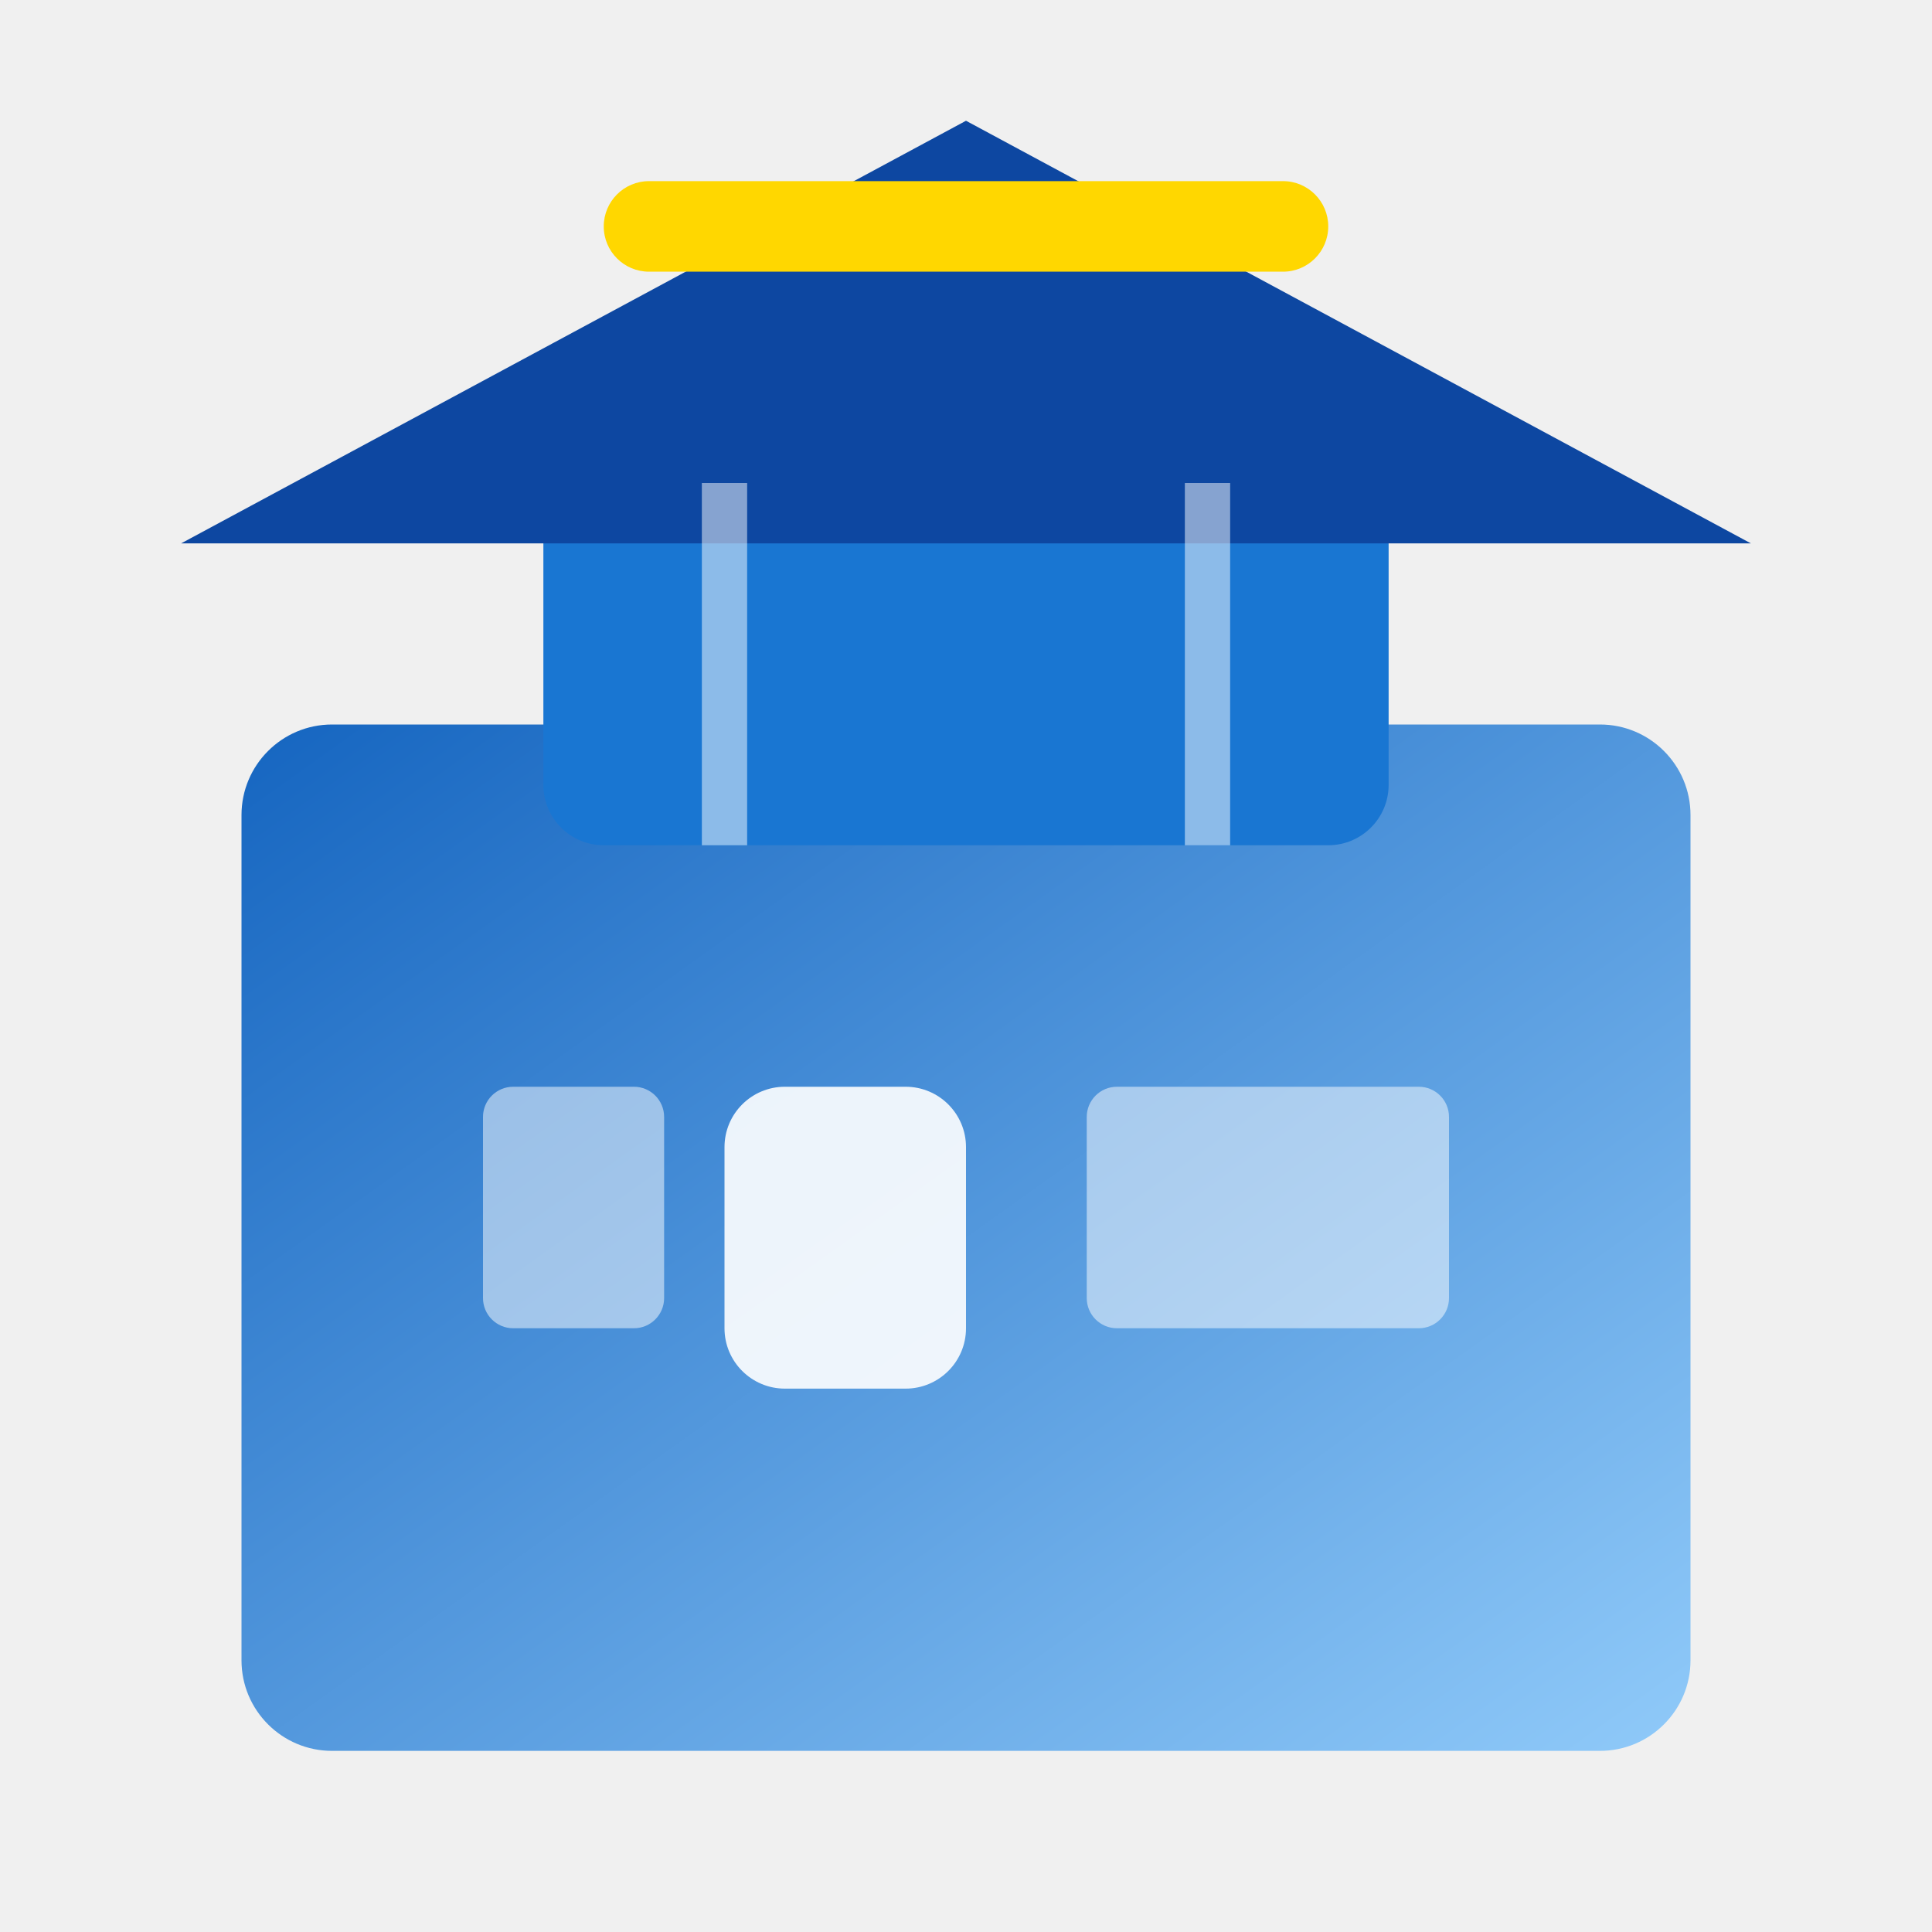
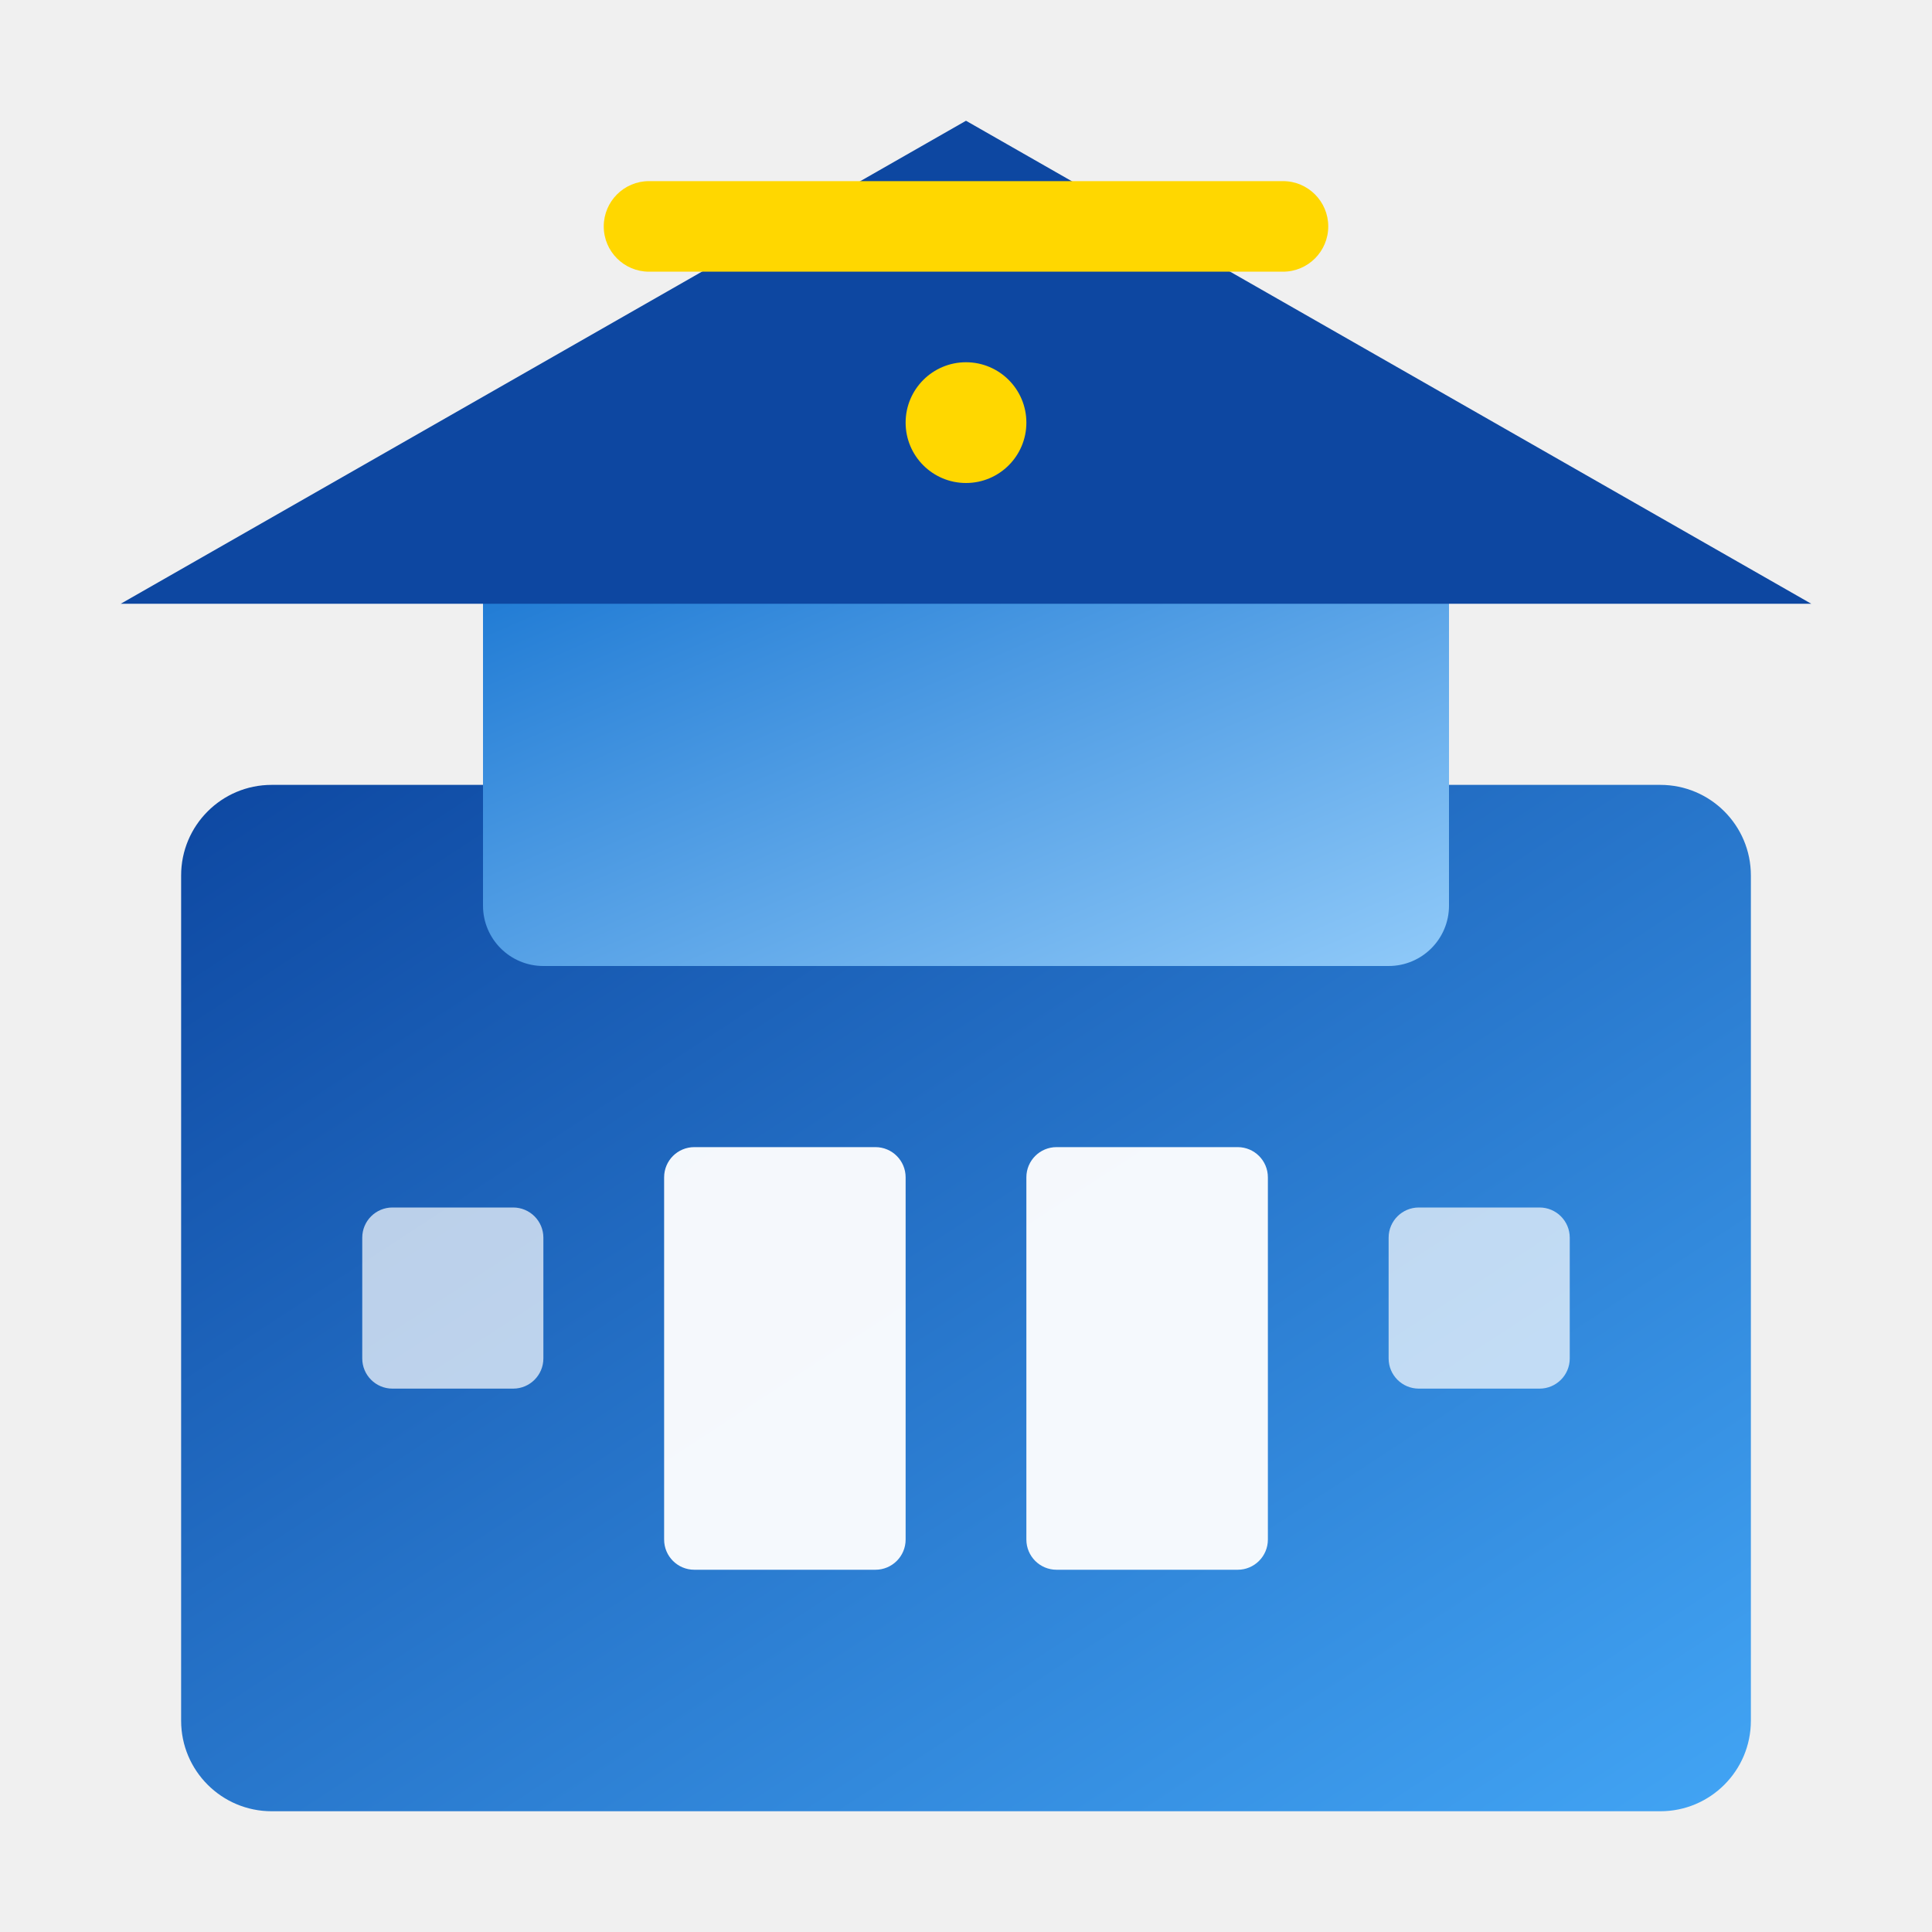
<svg xmlns="http://www.w3.org/2000/svg" viewBox="0 0 64 64">
  <defs>
    <linearGradient id="s1" x1="0%" y1="0%" x2="100%" y2="100%">
-       <stop offset="0%" stop-color="#1565C0" />
+       <stop offset="0%" stop-color="#0D47A1" />
+       <stop offset="100%" stop-color="#42A5F5" />
+     </linearGradient>
+     <linearGradient id="s2" x1="0%" y1="0%" x2="100%" y2="100%">
+       <stop offset="0%" stop-color="#1976D2" />
      <stop offset="100%" stop-color="#90CAF9" />
    </linearGradient>
  </defs>
-   <rect x="8" y="24" width="48" height="34" rx="3" fill="url(#s1)" />
-   <rect x="18" y="16" width="28" height="12" rx="2" fill="#1976D2" />
-   <polygon points="32,4 6,18 58,18" fill="#0D47A1" />
-   <rect x="24" y="36" width="8" height="10" rx="2" fill="#FFF" opacity="0.9" />
-   <rect x="36" y="36" width="12" height="8" rx="1" fill="#FFF" opacity="0.5" />
-   <rect x="16" y="36" width="6" height="8" rx="1" fill="#FFF" opacity="0.5" />
-   <line x1="24" y1="28" x2="24" y2="16" stroke="#FFF" stroke-width="1.5" opacity="0.5" />
-   <line x1="40" y1="28" x2="40" y2="16" stroke="#FFF" stroke-width="1.5" opacity="0.5" />
+   <rect x="6" y="26" width="52" height="34" rx="3" fill="url(#s1)" />
+   <rect x="16" y="18" width="32" height="14" rx="2" fill="url(#s2)" />
+   <polygon points="32,4 4,20 60,20" fill="#0D47A1" />
  <rect x="20" y="6" width="24" height="3" rx="1.5" fill="#FFD700" />
+   <rect x="22" y="38" width="8" height="14" rx="1" fill="#FFF" opacity="0.95" />
+   <rect x="34" y="38" width="8" height="14" rx="1" fill="#FFF" opacity="0.95" />
+   <rect x="12" y="40" width="6" height="6" rx="1" fill="#FFF" opacity="0.7" />
+   <rect x="46" y="40" width="6" height="6" rx="1" fill="#FFF" opacity="0.7" />
+   <circle cx="32" cy="14" r="2" fill="#FFD700" />
</svg>
